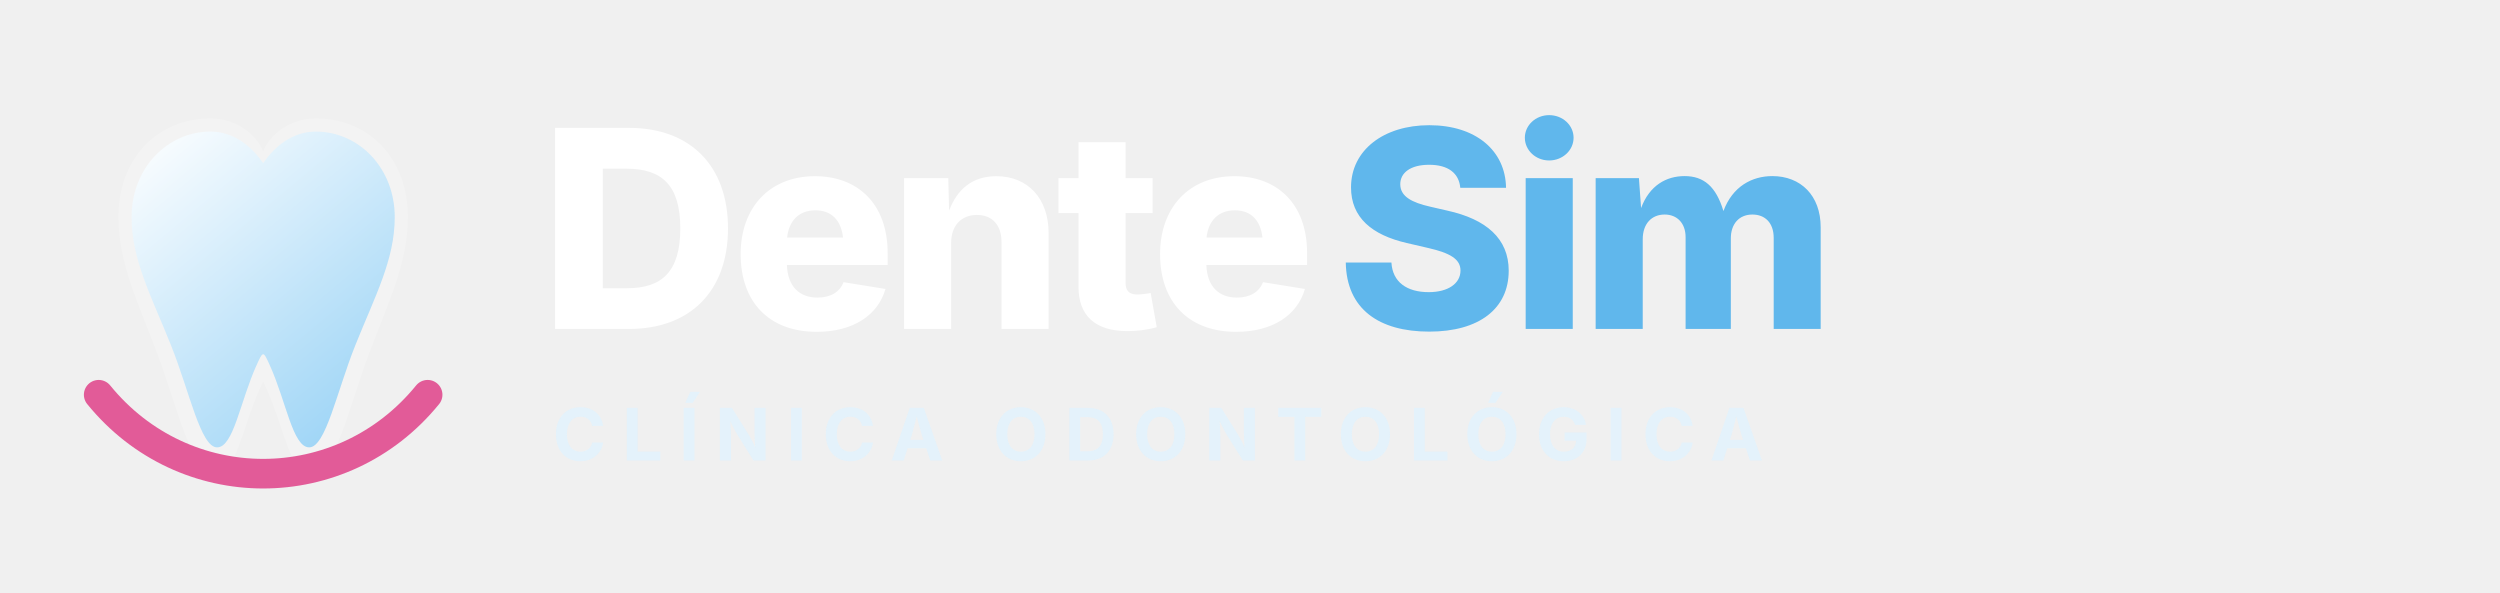
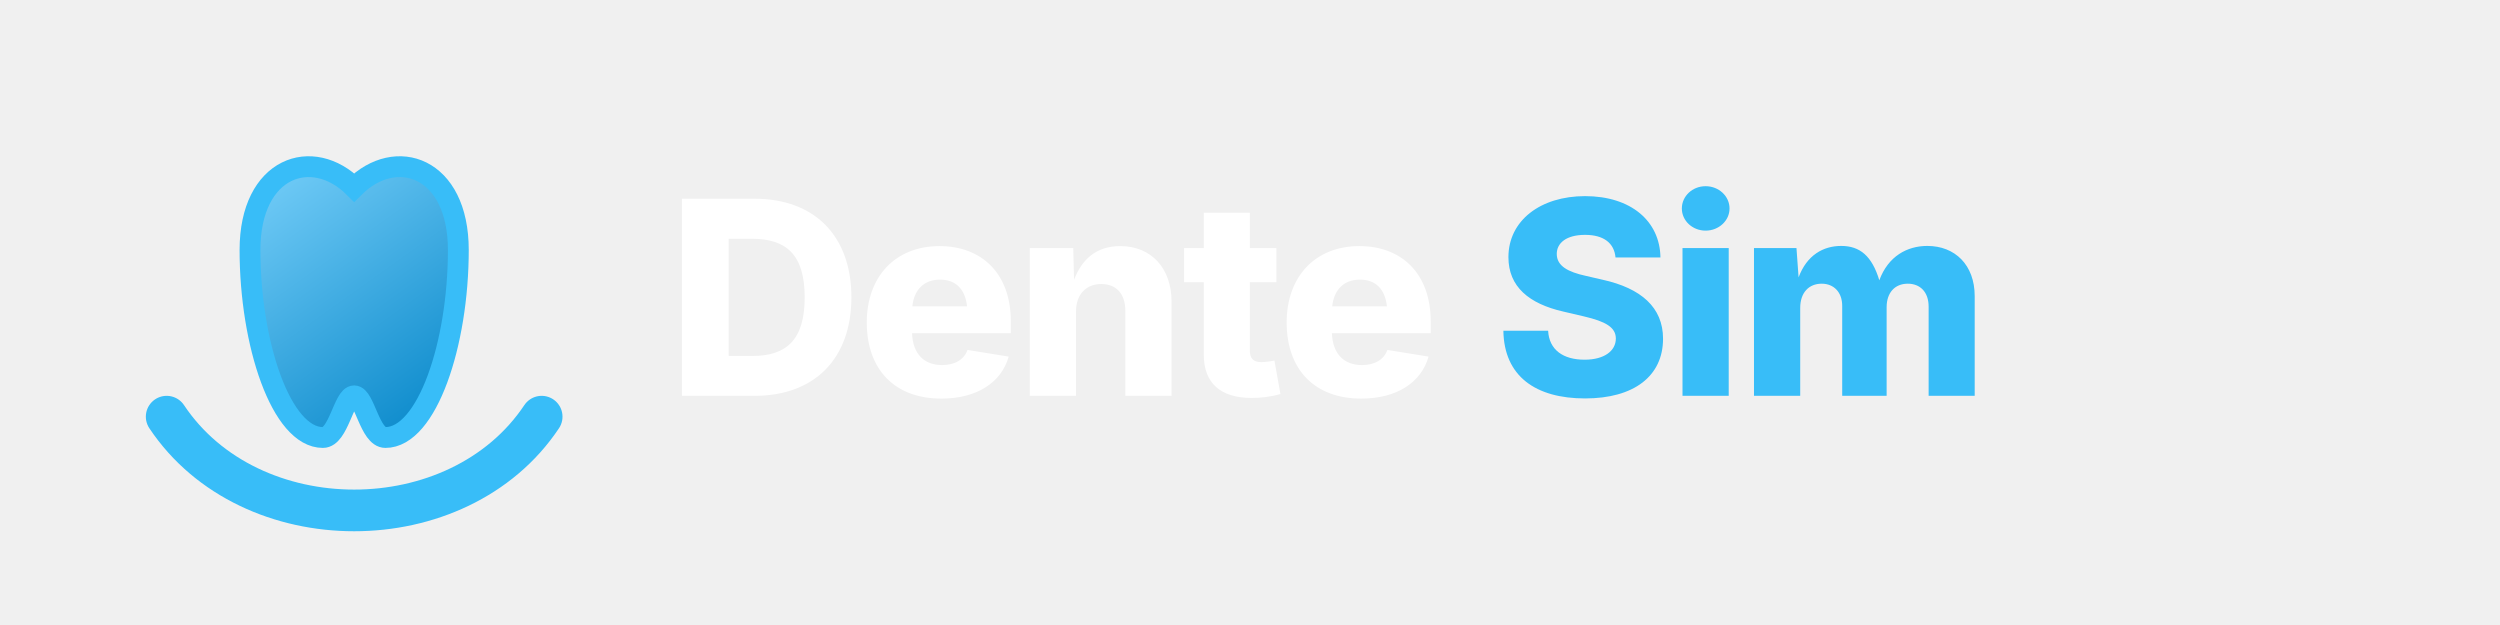
- <svg xmlns="http://www.w3.org/2000/svg" viewBox="0 0 380 90" fill="none" width="380" height="90">
-   <style>
-     .title-dente-w { font-family: 'Manrope', 'Inter', system-ui, sans-serif; font-weight: 800; font-size: 42px; fill: #FFFFFF; letter-spacing: -0.03em; }
-     .title-sim-w { font-family: 'Manrope', 'Inter', system-ui, sans-serif; font-weight: 800; font-size: 42px; fill: #60B7EC; letter-spacing: -0.03em; }
-     .subtitle-w { font-family: 'Inter', system-ui, sans-serif; font-weight: 700; font-size: 11px; fill: #E2F2FC; letter-spacing: 0.22em; text-transform: uppercase; opacity: 0.9; }
-   </style>
+ <svg xmlns="http://www.w3.org/2000/svg" viewBox="0 0 240 60" fill="none">
  <g transform="translate(10, 8)">
-     <g transform="translate(0, 4)">
-       <path d="M22 6C14 6 8 12 8 21C8 28 11 34 14 42C17 50 19 60 23 60C26 60 27 52 30 46C33 52 34 60 37 60C41 60 43 50 46 42C49 34 52 28 52 21C52 12 46 6 38 6C34 6 31 8.5 30 11C29 8.5 26 6 22 6Z" fill="#FFFFFF" opacity="0.2" />
-       <path d="M22 8C15.5 8 10 13.5 10 21C10 27.5 13 33 16 40.5C18.8 47.5 20.5 56 23 56C25.5 56 26.5 49 29 43.5C30 41.3 30 41.3 31 43.5C33.5 49 34.5 56 37 56C39.5 56 41.2 47.5 44 40.5C47 33 50 27.5 50 21C50 13.5 44.5 8 38 8C34.5 8 31.8 10.2 30 12.8C28.2 10.2 25.5 8 22 8Z" fill="url(#tooth-grad-w)" />
-       <path d="M5 48C18 64 42 64 55 48" stroke="#E25B98" stroke-width="4.5" stroke-linecap="round" />
-     </g>
-     <g transform="translate(72, 42)">
-       <text x="0" y="0">
-         <tspan class="title-dente-w">Dente</tspan>
-         <tspan class="title-sim-w">Sim</tspan>
-       </text>
-       <text x="2" y="20" class="subtitle-w">CLÍNICA ODONTOLÓGICA</text>
-     </g>
+     <path d="M 6 32 C 14 44, 34 44, 42 32" stroke="#38bdf8" stroke-width="4" stroke-linecap="round" />
+     <path d="M 14 16 C 14 8, 20 6, 24 10 C 28 6, 34 8, 34 16 C 34 25, 31 34, 27 34 C 25.5 34, 25 30, 24 30 C 23 30, 22.5 34, 21 34 C 17 34, 14 25, 14 16 Z" fill="url(#tooth-grad-white)" stroke="#38bdf8" stroke-width="2" />
+     <defs>
+       <linearGradient id="tooth-grad-white" x1="14" y1="6" x2="34" y2="34" gradientUnits="userSpaceOnUse">
+         <stop offset="0%" stop-color="#7dd3fc" />
+         <stop offset="100%" stop-color="#0284c7" />
+       </linearGradient>
+     </defs>
  </g>
-   <defs>
-     <linearGradient id="tooth-grad-w" x1="10" y1="8" x2="50" y2="56" gradientUnits="userSpaceOnUse">
-       <stop stop-color="#FFFFFF" />
-       <stop offset="1" stop-color="#93D0F5" />
-     </linearGradient>
-   </defs>
+   <text x="64" y="38" font-family="system-ui, -apple-system, sans-serif" font-weight="800" font-size="26" fill="#ffffff" letter-spacing="-0.5">Dente <tspan fill="#38bdf8">Sim</tspan>
+   </text>
</svg>
